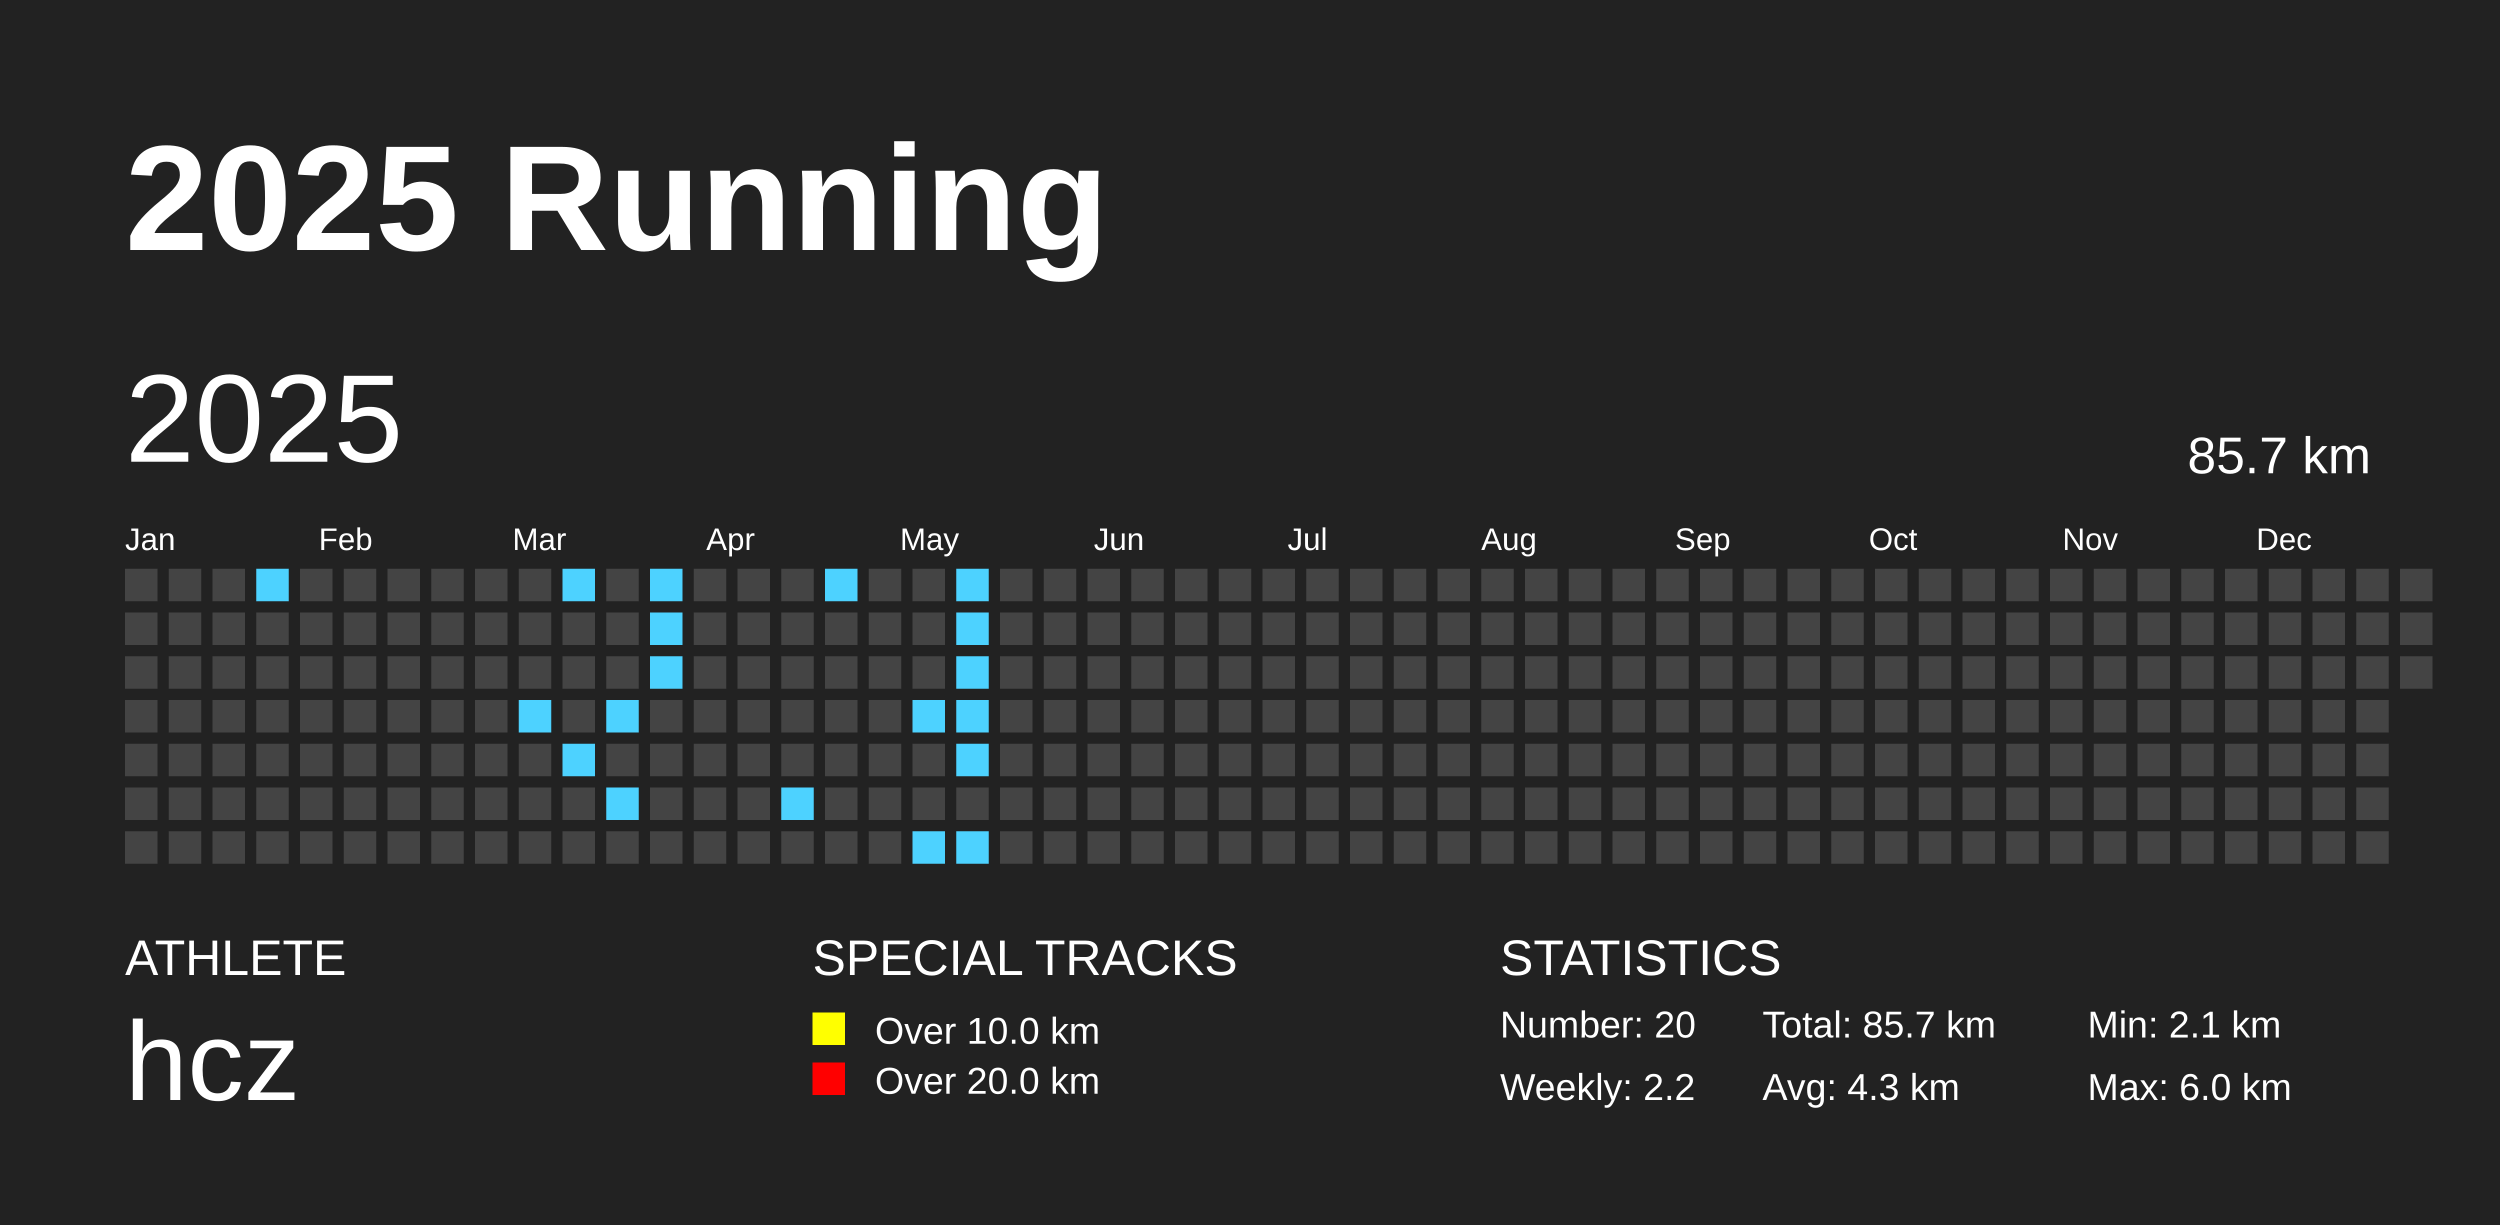
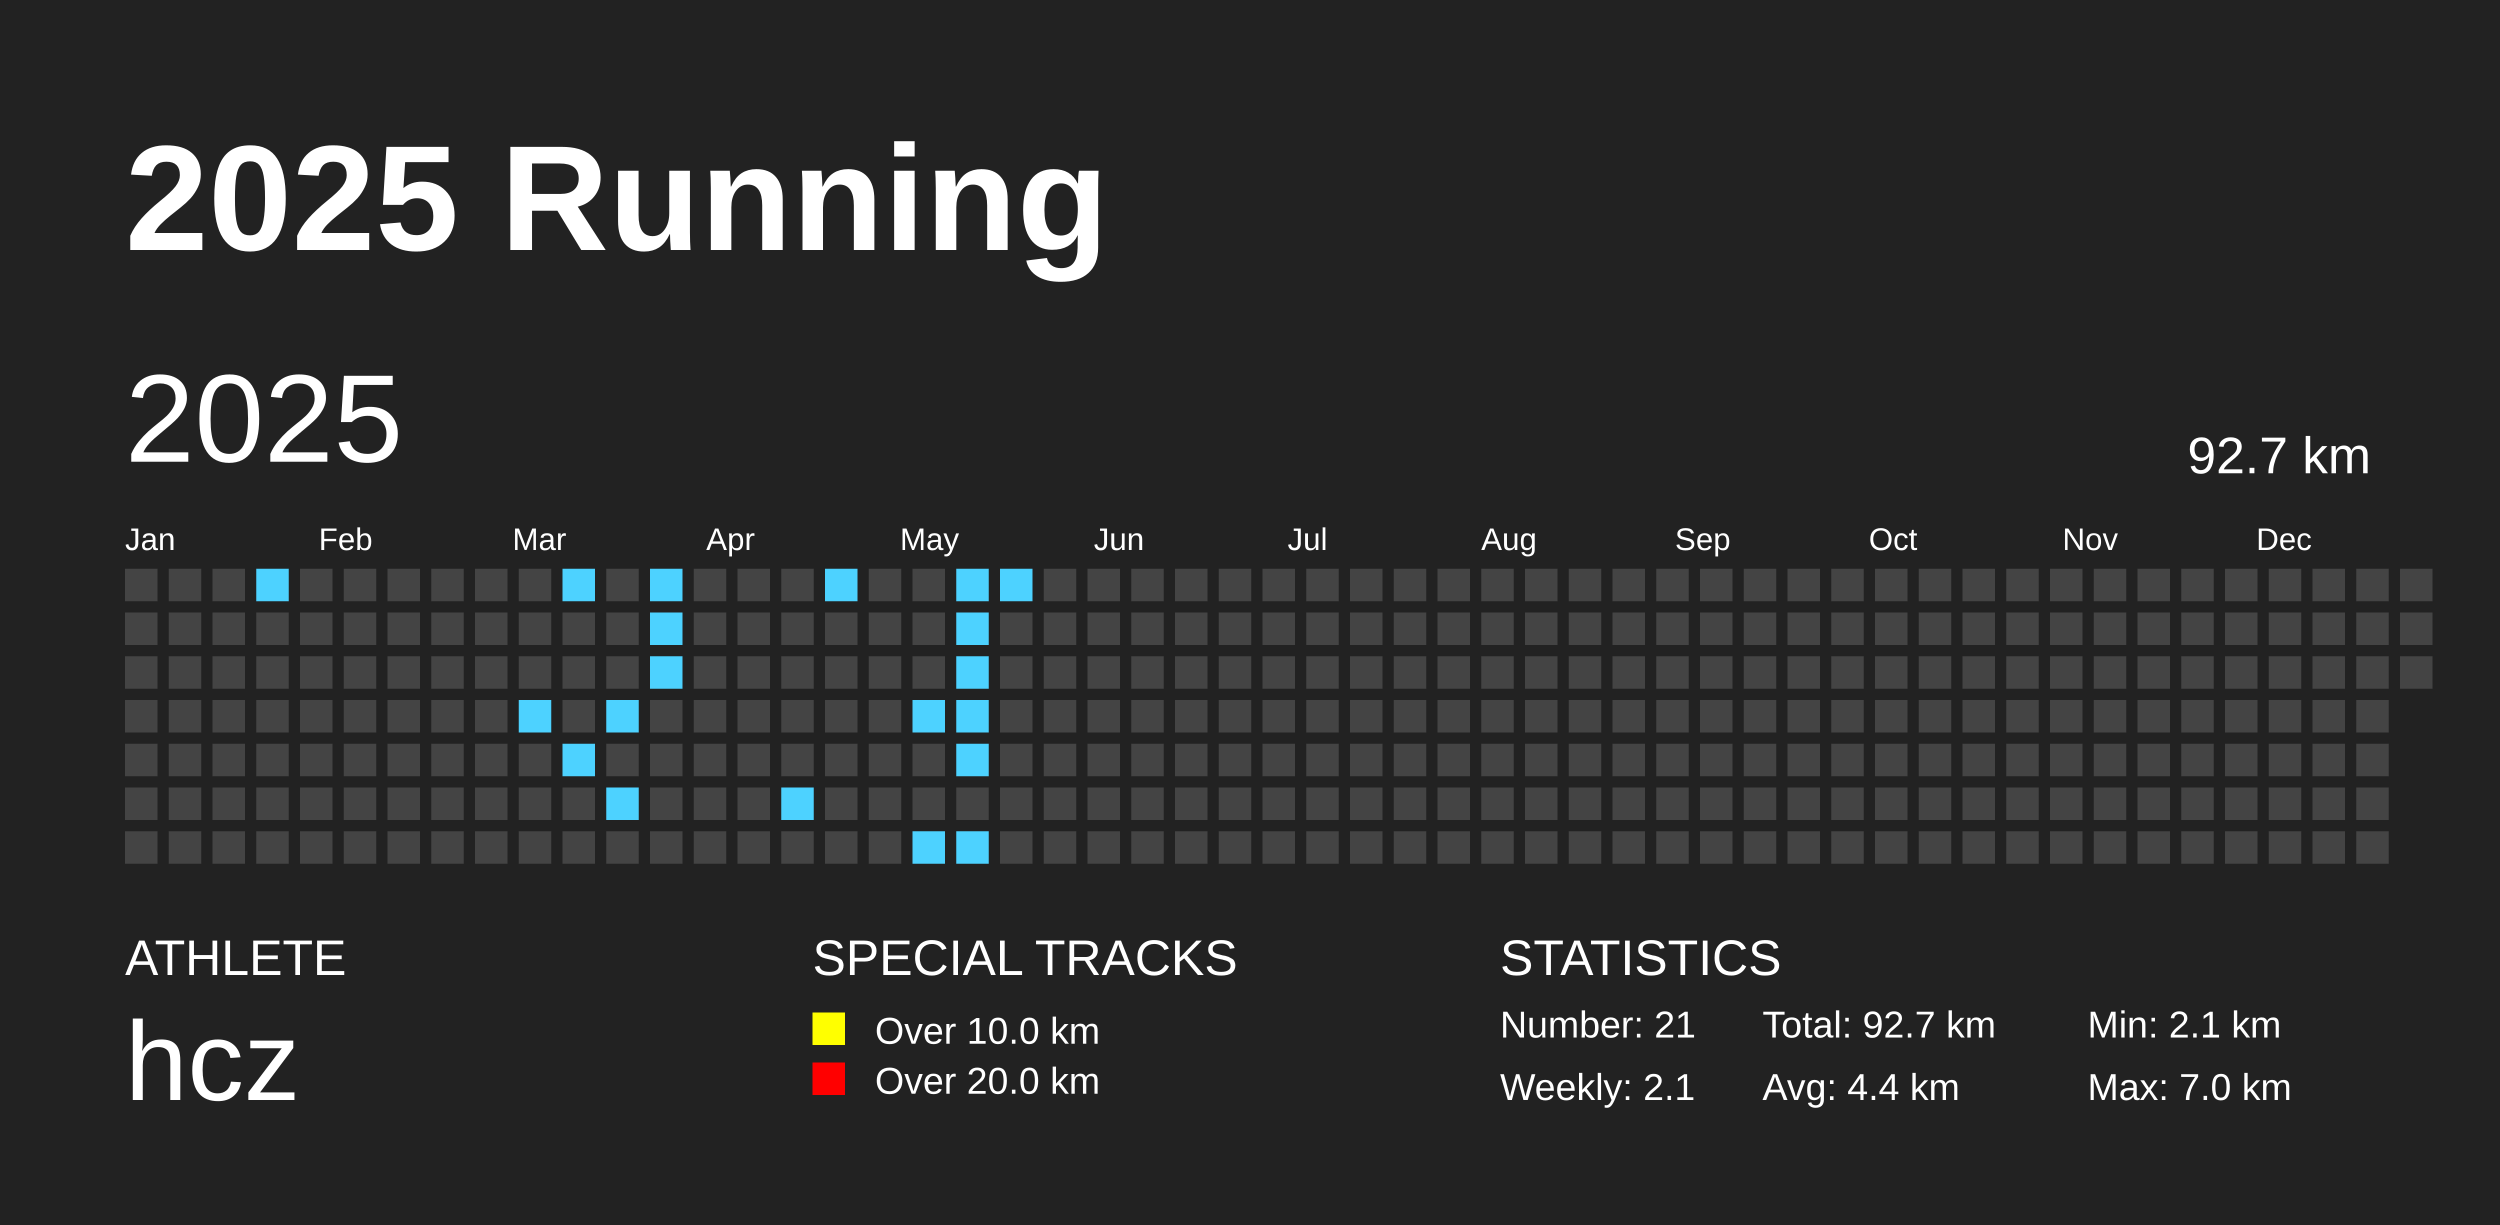
<svg xmlns="http://www.w3.org/2000/svg" baseProfile="full" height="98mm" version="1.1" viewBox="0,0,200,98" width="200mm">
  <defs />
  <rect fill="#222222" height="98" width="200" x="0" y="0" />
  <text fill="#FFFFFF" style="font-size:12px; font-family:Arial; font-weight:bold;" x="10" y="20">2025 Running</text>
  <text fill="#FFFFFF" style="font-size:4px; font-family:Arial" x="10" y="78">ATHLETE</text>
  <text fill="#FFFFFF" style="font-size:9px; font-family:Arial" x="10" y="88">hcz</text>
  <text fill="#FFFFFF" style="font-size:4px; font-family:Arial" x="65" y="78">SPECIAL TRACKS</text>
  <rect fill="yellow" height="2.6" width="2.6" x="65" y="81" />
  <text fill="#FFFFFF" style="font-size:3px; font-family:Arial" x="70" y="83.5">Over 10.0 km</text>
  <rect fill="red" height="2.6" width="2.6" x="65" y="85" />
  <text fill="#FFFFFF" style="font-size:3px; font-family:Arial" x="70" y="87.5">Over 20.0 km</text>
  <text fill="#FFFFFF" style="font-size:4px; font-family:Arial" x="120" y="78">STATISTICS</text>
-   <text fill="#FFFFFF" style="font-size:3px; font-family:Arial" x="120" y="83">Number: 20</text>
-   <text fill="#FFFFFF" style="font-size:3px; font-family:Arial" x="120" y="88">Weekly: 2.2</text>
-   <text fill="#FFFFFF" style="font-size:3px; font-family:Arial" x="141" y="83">Total: 85.7 km</text>
-   <text fill="#FFFFFF" style="font-size:3px; font-family:Arial" x="141" y="88">Avg: 4.3 km</text>
+   <text fill="#FFFFFF" style="font-size:3px; font-family:Arial" x="120" y="83">Number: 21</text>
+   <text fill="#FFFFFF" style="font-size:3px; font-family:Arial" x="120" y="88">Weekly: 2.1</text>
+   <text fill="#FFFFFF" style="font-size:3px; font-family:Arial" x="141" y="83">Total: 92.7 km</text>
+   <text fill="#FFFFFF" style="font-size:3px; font-family:Arial" x="141" y="88">Avg: 4.4 km</text>
  <text fill="#FFFFFF" style="font-size:3px; font-family:Arial" x="167" y="83">Min: 2.1 km</text>
-   <text fill="#FFFFFF" style="font-size:3px; font-family:Arial" x="167" y="88">Max: 6.0 km</text>
+   <text fill="#FFFFFF" style="font-size:3px; font-family:Arial" x="167" y="88">Max: 7.0 km</text>
  <text dominant-baseline="hanging" fill="#FFFFFF" style="font-size:10.0px; font-family:Arial;" x="10" y="30">2025</text>
-   <text dominant-baseline="hanging" fill="#FFFFFF" style="font-size:4.125px; font-family:Arial;" x="175" y="35">85.7 km</text>
+   <text dominant-baseline="hanging" fill="#FFFFFF" style="font-size:4.125px; font-family:Arial;" x="175" y="35">92.7 km</text>
  <text fill="#FFFFFF" style="font-size:2.5px; font-family:Arial" x="10.0" y="44">Jan</text>
  <text fill="#FFFFFF" style="font-size:2.5px; font-family:Arial" x="25.5" y="44">Feb</text>
  <text fill="#FFFFFF" style="font-size:2.5px; font-family:Arial" x="41.0" y="44">Mar</text>
  <text fill="#FFFFFF" style="font-size:2.5px; font-family:Arial" x="56.5" y="44">Apr</text>
  <text fill="#FFFFFF" style="font-size:2.5px; font-family:Arial" x="72.0" y="44">May</text>
  <text fill="#FFFFFF" style="font-size:2.5px; font-family:Arial" x="87.5" y="44">Jun</text>
  <text fill="#FFFFFF" style="font-size:2.5px; font-family:Arial" x="103.0" y="44">Jul</text>
  <text fill="#FFFFFF" style="font-size:2.5px; font-family:Arial" x="118.5" y="44">Aug</text>
  <text fill="#FFFFFF" style="font-size:2.5px; font-family:Arial" x="134.0" y="44">Sep</text>
  <text fill="#FFFFFF" style="font-size:2.5px; font-family:Arial" x="149.5" y="44">Oct</text>
  <text fill="#FFFFFF" style="font-size:2.5px; font-family:Arial" x="165.0" y="44">Nov</text>
  <text fill="#FFFFFF" style="font-size:2.5px; font-family:Arial" x="180.5" y="44">Dec</text>
  <rect fill="#444444" height="2.6" width="2.6" x="10.0" y="45.5" />
  <rect fill="#444444" height="2.6" width="2.6" x="10.0" y="49.0" />
  <rect fill="#444444" height="2.6" width="2.6" x="10.0" y="52.5" />
  <rect fill="#444444" height="2.6" width="2.6" x="10.0" y="56.0" />
  <rect fill="#444444" height="2.6" width="2.6" x="10.0" y="59.5" />
  <rect fill="#444444" height="2.6" width="2.6" x="10.0" y="63.0" />
  <rect fill="#444444" height="2.6" width="2.6" x="10.0" y="66.5" />
  <rect fill="#444444" height="2.6" width="2.6" x="13.5" y="45.5" />
  <rect fill="#444444" height="2.6" width="2.6" x="13.5" y="49.0" />
  <rect fill="#444444" height="2.6" width="2.6" x="13.5" y="52.5" />
  <rect fill="#444444" height="2.6" width="2.6" x="13.5" y="56.0" />
  <rect fill="#444444" height="2.6" width="2.6" x="13.5" y="59.5" />
  <rect fill="#444444" height="2.6" width="2.6" x="13.5" y="63.0" />
  <rect fill="#444444" height="2.6" width="2.6" x="13.5" y="66.5" />
  <rect fill="#444444" height="2.6" width="2.6" x="17.0" y="45.5" />
  <rect fill="#444444" height="2.6" width="2.6" x="17.0" y="49.0" />
  <rect fill="#444444" height="2.6" width="2.6" x="17.0" y="52.5" />
  <rect fill="#444444" height="2.6" width="2.6" x="17.0" y="56.0" />
  <rect fill="#444444" height="2.6" width="2.6" x="17.0" y="59.5" />
  <rect fill="#444444" height="2.6" width="2.6" x="17.0" y="63.0" />
  <rect fill="#444444" height="2.6" width="2.6" x="17.0" y="66.5" />
  <rect fill="#4DD2FF" height="2.6" width="2.6" x="20.5" y="45.5" />
  <rect fill="#444444" height="2.6" width="2.6" x="20.5" y="49.0" />
  <rect fill="#444444" height="2.6" width="2.6" x="20.5" y="52.5" />
  <rect fill="#444444" height="2.6" width="2.6" x="20.5" y="56.0" />
  <rect fill="#444444" height="2.6" width="2.6" x="20.5" y="59.5" />
  <rect fill="#444444" height="2.6" width="2.6" x="20.5" y="63.0" />
  <rect fill="#444444" height="2.6" width="2.6" x="20.5" y="66.5" />
  <rect fill="#444444" height="2.6" width="2.6" x="24.0" y="45.5" />
  <rect fill="#444444" height="2.6" width="2.6" x="24.0" y="49.0" />
  <rect fill="#444444" height="2.6" width="2.6" x="24.0" y="52.5" />
  <rect fill="#444444" height="2.6" width="2.6" x="24.0" y="56.0" />
  <rect fill="#444444" height="2.6" width="2.6" x="24.0" y="59.5" />
  <rect fill="#444444" height="2.6" width="2.6" x="24.0" y="63.0" />
  <rect fill="#444444" height="2.6" width="2.6" x="24.0" y="66.5" />
  <rect fill="#444444" height="2.6" width="2.6" x="27.5" y="45.5" />
  <rect fill="#444444" height="2.6" width="2.6" x="27.5" y="49.0" />
  <rect fill="#444444" height="2.6" width="2.6" x="27.5" y="52.5" />
  <rect fill="#444444" height="2.6" width="2.6" x="27.5" y="56.0" />
  <rect fill="#444444" height="2.6" width="2.6" x="27.5" y="59.5" />
  <rect fill="#444444" height="2.6" width="2.6" x="27.5" y="63.0" />
  <rect fill="#444444" height="2.6" width="2.6" x="27.5" y="66.5" />
  <rect fill="#444444" height="2.6" width="2.6" x="31.0" y="45.5" />
  <rect fill="#444444" height="2.6" width="2.6" x="31.0" y="49.0" />
  <rect fill="#444444" height="2.6" width="2.6" x="31.0" y="52.5" />
  <rect fill="#444444" height="2.6" width="2.6" x="31.0" y="56.0" />
  <rect fill="#444444" height="2.6" width="2.6" x="31.0" y="59.5" />
  <rect fill="#444444" height="2.6" width="2.6" x="31.0" y="63.0" />
  <rect fill="#444444" height="2.6" width="2.6" x="31.0" y="66.5" />
  <rect fill="#444444" height="2.6" width="2.6" x="34.5" y="45.5" />
  <rect fill="#444444" height="2.6" width="2.6" x="34.5" y="49.0" />
  <rect fill="#444444" height="2.6" width="2.6" x="34.5" y="52.5" />
  <rect fill="#444444" height="2.6" width="2.6" x="34.5" y="56.0" />
  <rect fill="#444444" height="2.6" width="2.6" x="34.5" y="59.5" />
  <rect fill="#444444" height="2.6" width="2.6" x="34.5" y="63.0" />
  <rect fill="#444444" height="2.6" width="2.6" x="34.5" y="66.5" />
  <rect fill="#444444" height="2.6" width="2.6" x="38.0" y="45.5" />
  <rect fill="#444444" height="2.6" width="2.6" x="38.0" y="49.0" />
  <rect fill="#444444" height="2.6" width="2.6" x="38.0" y="52.5" />
  <rect fill="#444444" height="2.6" width="2.6" x="38.0" y="56.0" />
  <rect fill="#444444" height="2.6" width="2.6" x="38.0" y="59.5" />
  <rect fill="#444444" height="2.6" width="2.6" x="38.0" y="63.0" />
  <rect fill="#444444" height="2.6" width="2.6" x="38.0" y="66.5" />
  <rect fill="#444444" height="2.6" width="2.6" x="41.5" y="45.5" />
  <rect fill="#444444" height="2.6" width="2.6" x="41.5" y="49.0" />
  <rect fill="#444444" height="2.6" width="2.6" x="41.5" y="52.5" />
  <rect fill="#4DD2FF" height="2.6" width="2.6" x="41.5" y="56.0" />
  <rect fill="#444444" height="2.6" width="2.6" x="41.5" y="59.5" />
  <rect fill="#444444" height="2.6" width="2.6" x="41.5" y="63.0" />
  <rect fill="#444444" height="2.6" width="2.6" x="41.5" y="66.5" />
  <rect fill="#4DD2FF" height="2.6" width="2.6" x="45.0" y="45.5" />
  <rect fill="#444444" height="2.6" width="2.6" x="45.0" y="49.0" />
  <rect fill="#444444" height="2.6" width="2.6" x="45.0" y="52.5" />
  <rect fill="#444444" height="2.6" width="2.6" x="45.0" y="56.0" />
  <rect fill="#4DD2FF" height="2.6" width="2.6" x="45.0" y="59.5" />
  <rect fill="#444444" height="2.6" width="2.6" x="45.0" y="63.0" />
  <rect fill="#444444" height="2.6" width="2.6" x="45.0" y="66.5" />
  <rect fill="#444444" height="2.6" width="2.6" x="48.5" y="45.5" />
  <rect fill="#444444" height="2.6" width="2.6" x="48.5" y="49.0" />
  <rect fill="#444444" height="2.6" width="2.6" x="48.5" y="52.5" />
  <rect fill="#4DD2FF" height="2.6" width="2.6" x="48.5" y="56.0" />
  <rect fill="#444444" height="2.6" width="2.6" x="48.5" y="59.5" />
  <rect fill="#4DD2FF" height="2.6" width="2.6" x="48.5" y="63.0" />
  <rect fill="#444444" height="2.6" width="2.6" x="48.5" y="66.5" />
  <rect fill="#4DD2FF" height="2.6" width="2.6" x="52.0" y="45.5" />
  <rect fill="#4DD2FF" height="2.6" width="2.6" x="52.0" y="49.0" />
  <rect fill="#4DD2FF" height="2.6" width="2.6" x="52.0" y="52.5" />
  <rect fill="#444444" height="2.6" width="2.6" x="52.0" y="56.0" />
  <rect fill="#444444" height="2.6" width="2.6" x="52.0" y="59.5" />
  <rect fill="#444444" height="2.6" width="2.6" x="52.0" y="63.0" />
  <rect fill="#444444" height="2.6" width="2.6" x="52.0" y="66.5" />
  <rect fill="#444444" height="2.6" width="2.6" x="55.5" y="45.5" />
  <rect fill="#444444" height="2.6" width="2.6" x="55.5" y="49.0" />
  <rect fill="#444444" height="2.6" width="2.6" x="55.5" y="52.5" />
  <rect fill="#444444" height="2.6" width="2.6" x="55.5" y="56.0" />
  <rect fill="#444444" height="2.6" width="2.6" x="55.5" y="59.5" />
  <rect fill="#444444" height="2.6" width="2.6" x="55.5" y="63.0" />
  <rect fill="#444444" height="2.6" width="2.6" x="55.5" y="66.5" />
  <rect fill="#444444" height="2.6" width="2.6" x="59.0" y="45.5" />
  <rect fill="#444444" height="2.6" width="2.6" x="59.0" y="49.0" />
  <rect fill="#444444" height="2.6" width="2.6" x="59.0" y="52.5" />
  <rect fill="#444444" height="2.6" width="2.6" x="59.0" y="56.0" />
  <rect fill="#444444" height="2.6" width="2.6" x="59.0" y="59.5" />
  <rect fill="#444444" height="2.6" width="2.6" x="59.0" y="63.0" />
  <rect fill="#444444" height="2.6" width="2.6" x="59.0" y="66.5" />
  <rect fill="#444444" height="2.6" width="2.6" x="62.5" y="45.5" />
  <rect fill="#444444" height="2.6" width="2.6" x="62.5" y="49.0" />
  <rect fill="#444444" height="2.6" width="2.6" x="62.5" y="52.5" />
  <rect fill="#444444" height="2.6" width="2.6" x="62.5" y="56.0" />
  <rect fill="#444444" height="2.6" width="2.6" x="62.5" y="59.5" />
  <rect fill="#4DD2FF" height="2.6" width="2.6" x="62.5" y="63.0" />
  <rect fill="#444444" height="2.6" width="2.6" x="62.5" y="66.5" />
  <rect fill="#4DD2FF" height="2.6" width="2.6" x="66.0" y="45.5" />
  <rect fill="#444444" height="2.6" width="2.6" x="66.0" y="49.0" />
  <rect fill="#444444" height="2.6" width="2.6" x="66.0" y="52.5" />
  <rect fill="#444444" height="2.6" width="2.6" x="66.0" y="56.0" />
  <rect fill="#444444" height="2.6" width="2.6" x="66.0" y="59.5" />
  <rect fill="#444444" height="2.6" width="2.6" x="66.0" y="63.0" />
  <rect fill="#444444" height="2.6" width="2.6" x="66.0" y="66.5" />
  <rect fill="#444444" height="2.6" width="2.6" x="69.5" y="45.5" />
  <rect fill="#444444" height="2.6" width="2.6" x="69.5" y="49.0" />
  <rect fill="#444444" height="2.6" width="2.6" x="69.5" y="52.5" />
  <rect fill="#444444" height="2.6" width="2.6" x="69.5" y="56.0" />
  <rect fill="#444444" height="2.6" width="2.6" x="69.5" y="59.5" />
  <rect fill="#444444" height="2.6" width="2.6" x="69.5" y="63.0" />
  <rect fill="#444444" height="2.6" width="2.6" x="69.5" y="66.5" />
  <rect fill="#444444" height="2.6" width="2.6" x="73.0" y="45.5" />
  <rect fill="#444444" height="2.6" width="2.6" x="73.0" y="49.0" />
  <rect fill="#444444" height="2.6" width="2.6" x="73.0" y="52.5" />
  <rect fill="#4DD2FF" height="2.6" width="2.6" x="73.0" y="56.0" />
  <rect fill="#444444" height="2.6" width="2.6" x="73.0" y="59.5" />
  <rect fill="#444444" height="2.6" width="2.6" x="73.0" y="63.0" />
  <rect fill="#4DD2FF" height="2.6" width="2.6" x="73.0" y="66.5" />
  <rect fill="#4DD2FF" height="2.6" width="2.6" x="76.5" y="45.5" />
  <rect fill="#4DD2FF" height="2.6" width="2.6" x="76.5" y="49.0" />
  <rect fill="#4DD2FF" height="2.6" width="2.6" x="76.5" y="52.5" />
  <rect fill="#4DD2FF" height="2.6" width="2.6" x="76.5" y="56.0" />
  <rect fill="#4DD2FF" height="2.6" width="2.6" x="76.5" y="59.5" />
  <rect fill="#444444" height="2.6" width="2.6" x="76.5" y="63.0" />
  <rect fill="#4DD2FF" height="2.6" width="2.6" x="76.5" y="66.5" />
-   <rect fill="#444444" height="2.6" width="2.6" x="80.0" y="45.5" />
+   <rect fill="#4DD2FF" height="2.6" width="2.6" x="80.0" y="45.5" />
  <rect fill="#444444" height="2.6" width="2.6" x="80.0" y="49.0" />
  <rect fill="#444444" height="2.6" width="2.6" x="80.0" y="52.5" />
  <rect fill="#444444" height="2.6" width="2.6" x="80.0" y="56.0" />
  <rect fill="#444444" height="2.6" width="2.6" x="80.0" y="59.5" />
  <rect fill="#444444" height="2.6" width="2.6" x="80.0" y="63.0" />
  <rect fill="#444444" height="2.6" width="2.6" x="80.0" y="66.5" />
  <rect fill="#444444" height="2.6" width="2.6" x="83.5" y="45.5" />
  <rect fill="#444444" height="2.6" width="2.6" x="83.5" y="49.0" />
  <rect fill="#444444" height="2.6" width="2.6" x="83.5" y="52.5" />
  <rect fill="#444444" height="2.6" width="2.6" x="83.5" y="56.0" />
  <rect fill="#444444" height="2.6" width="2.6" x="83.5" y="59.5" />
  <rect fill="#444444" height="2.6" width="2.6" x="83.5" y="63.0" />
  <rect fill="#444444" height="2.6" width="2.6" x="83.5" y="66.5" />
  <rect fill="#444444" height="2.6" width="2.6" x="87.0" y="45.5" />
  <rect fill="#444444" height="2.6" width="2.6" x="87.0" y="49.0" />
  <rect fill="#444444" height="2.6" width="2.6" x="87.0" y="52.5" />
  <rect fill="#444444" height="2.6" width="2.6" x="87.0" y="56.0" />
  <rect fill="#444444" height="2.6" width="2.6" x="87.0" y="59.5" />
  <rect fill="#444444" height="2.6" width="2.6" x="87.0" y="63.0" />
  <rect fill="#444444" height="2.6" width="2.6" x="87.0" y="66.5" />
  <rect fill="#444444" height="2.6" width="2.6" x="90.5" y="45.5" />
  <rect fill="#444444" height="2.6" width="2.6" x="90.5" y="49.0" />
  <rect fill="#444444" height="2.6" width="2.6" x="90.5" y="52.5" />
  <rect fill="#444444" height="2.6" width="2.6" x="90.5" y="56.0" />
  <rect fill="#444444" height="2.6" width="2.6" x="90.5" y="59.5" />
  <rect fill="#444444" height="2.6" width="2.6" x="90.5" y="63.0" />
  <rect fill="#444444" height="2.6" width="2.6" x="90.5" y="66.5" />
  <rect fill="#444444" height="2.6" width="2.6" x="94.0" y="45.5" />
  <rect fill="#444444" height="2.6" width="2.6" x="94.0" y="49.0" />
  <rect fill="#444444" height="2.6" width="2.6" x="94.0" y="52.5" />
  <rect fill="#444444" height="2.6" width="2.6" x="94.0" y="56.0" />
  <rect fill="#444444" height="2.6" width="2.6" x="94.0" y="59.5" />
  <rect fill="#444444" height="2.6" width="2.6" x="94.0" y="63.0" />
  <rect fill="#444444" height="2.6" width="2.6" x="94.0" y="66.5" />
  <rect fill="#444444" height="2.6" width="2.6" x="97.5" y="45.5" />
  <rect fill="#444444" height="2.6" width="2.6" x="97.5" y="49.0" />
  <rect fill="#444444" height="2.6" width="2.6" x="97.5" y="52.5" />
  <rect fill="#444444" height="2.6" width="2.6" x="97.5" y="56.0" />
  <rect fill="#444444" height="2.6" width="2.6" x="97.5" y="59.5" />
  <rect fill="#444444" height="2.6" width="2.6" x="97.5" y="63.0" />
  <rect fill="#444444" height="2.6" width="2.6" x="97.5" y="66.5" />
  <rect fill="#444444" height="2.6" width="2.6" x="101.0" y="45.5" />
  <rect fill="#444444" height="2.6" width="2.6" x="101.0" y="49.0" />
  <rect fill="#444444" height="2.6" width="2.6" x="101.0" y="52.5" />
  <rect fill="#444444" height="2.6" width="2.6" x="101.0" y="56.0" />
  <rect fill="#444444" height="2.6" width="2.6" x="101.0" y="59.5" />
  <rect fill="#444444" height="2.6" width="2.6" x="101.0" y="63.0" />
  <rect fill="#444444" height="2.6" width="2.6" x="101.0" y="66.5" />
  <rect fill="#444444" height="2.6" width="2.6" x="104.5" y="45.5" />
  <rect fill="#444444" height="2.6" width="2.6" x="104.5" y="49.0" />
  <rect fill="#444444" height="2.6" width="2.6" x="104.5" y="52.5" />
  <rect fill="#444444" height="2.6" width="2.6" x="104.5" y="56.0" />
  <rect fill="#444444" height="2.6" width="2.6" x="104.5" y="59.5" />
  <rect fill="#444444" height="2.6" width="2.6" x="104.5" y="63.0" />
  <rect fill="#444444" height="2.6" width="2.6" x="104.5" y="66.5" />
  <rect fill="#444444" height="2.6" width="2.6" x="108.0" y="45.5" />
  <rect fill="#444444" height="2.6" width="2.6" x="108.0" y="49.0" />
  <rect fill="#444444" height="2.6" width="2.6" x="108.0" y="52.5" />
  <rect fill="#444444" height="2.6" width="2.6" x="108.0" y="56.0" />
  <rect fill="#444444" height="2.6" width="2.6" x="108.0" y="59.5" />
  <rect fill="#444444" height="2.6" width="2.6" x="108.0" y="63.0" />
  <rect fill="#444444" height="2.6" width="2.6" x="108.0" y="66.5" />
  <rect fill="#444444" height="2.6" width="2.6" x="111.5" y="45.5" />
  <rect fill="#444444" height="2.6" width="2.6" x="111.5" y="49.0" />
  <rect fill="#444444" height="2.6" width="2.6" x="111.5" y="52.5" />
  <rect fill="#444444" height="2.6" width="2.6" x="111.5" y="56.0" />
  <rect fill="#444444" height="2.6" width="2.6" x="111.5" y="59.5" />
  <rect fill="#444444" height="2.6" width="2.6" x="111.5" y="63.0" />
  <rect fill="#444444" height="2.6" width="2.6" x="111.5" y="66.5" />
  <rect fill="#444444" height="2.6" width="2.6" x="115.0" y="45.5" />
  <rect fill="#444444" height="2.6" width="2.6" x="115.0" y="49.0" />
  <rect fill="#444444" height="2.6" width="2.6" x="115.0" y="52.5" />
  <rect fill="#444444" height="2.6" width="2.6" x="115.0" y="56.0" />
  <rect fill="#444444" height="2.6" width="2.6" x="115.0" y="59.5" />
  <rect fill="#444444" height="2.6" width="2.6" x="115.0" y="63.0" />
  <rect fill="#444444" height="2.6" width="2.6" x="115.0" y="66.5" />
  <rect fill="#444444" height="2.6" width="2.6" x="118.5" y="45.5" />
  <rect fill="#444444" height="2.6" width="2.6" x="118.5" y="49.0" />
  <rect fill="#444444" height="2.6" width="2.6" x="118.5" y="52.5" />
  <rect fill="#444444" height="2.6" width="2.6" x="118.5" y="56.0" />
  <rect fill="#444444" height="2.6" width="2.6" x="118.5" y="59.5" />
  <rect fill="#444444" height="2.6" width="2.6" x="118.5" y="63.0" />
  <rect fill="#444444" height="2.6" width="2.6" x="118.5" y="66.5" />
  <rect fill="#444444" height="2.6" width="2.6" x="122.0" y="45.5" />
  <rect fill="#444444" height="2.6" width="2.6" x="122.0" y="49.0" />
  <rect fill="#444444" height="2.6" width="2.6" x="122.0" y="52.5" />
  <rect fill="#444444" height="2.6" width="2.6" x="122.0" y="56.0" />
  <rect fill="#444444" height="2.6" width="2.6" x="122.0" y="59.5" />
  <rect fill="#444444" height="2.6" width="2.6" x="122.0" y="63.0" />
  <rect fill="#444444" height="2.6" width="2.6" x="122.0" y="66.5" />
  <rect fill="#444444" height="2.6" width="2.6" x="125.5" y="45.5" />
  <rect fill="#444444" height="2.6" width="2.6" x="125.5" y="49.0" />
  <rect fill="#444444" height="2.6" width="2.6" x="125.5" y="52.5" />
  <rect fill="#444444" height="2.6" width="2.6" x="125.5" y="56.0" />
  <rect fill="#444444" height="2.6" width="2.6" x="125.5" y="59.5" />
  <rect fill="#444444" height="2.6" width="2.6" x="125.5" y="63.0" />
  <rect fill="#444444" height="2.6" width="2.6" x="125.5" y="66.5" />
  <rect fill="#444444" height="2.6" width="2.6" x="129.0" y="45.5" />
  <rect fill="#444444" height="2.6" width="2.6" x="129.0" y="49.0" />
  <rect fill="#444444" height="2.6" width="2.6" x="129.0" y="52.5" />
  <rect fill="#444444" height="2.6" width="2.6" x="129.0" y="56.0" />
  <rect fill="#444444" height="2.6" width="2.6" x="129.0" y="59.5" />
  <rect fill="#444444" height="2.6" width="2.6" x="129.0" y="63.0" />
  <rect fill="#444444" height="2.6" width="2.6" x="129.0" y="66.5" />
  <rect fill="#444444" height="2.6" width="2.6" x="132.5" y="45.5" />
  <rect fill="#444444" height="2.6" width="2.6" x="132.5" y="49.0" />
  <rect fill="#444444" height="2.6" width="2.6" x="132.5" y="52.5" />
  <rect fill="#444444" height="2.6" width="2.6" x="132.5" y="56.0" />
  <rect fill="#444444" height="2.6" width="2.6" x="132.5" y="59.5" />
  <rect fill="#444444" height="2.6" width="2.6" x="132.5" y="63.0" />
  <rect fill="#444444" height="2.6" width="2.6" x="132.5" y="66.5" />
  <rect fill="#444444" height="2.6" width="2.6" x="136.0" y="45.5" />
  <rect fill="#444444" height="2.6" width="2.6" x="136.0" y="49.0" />
  <rect fill="#444444" height="2.6" width="2.6" x="136.0" y="52.5" />
  <rect fill="#444444" height="2.6" width="2.6" x="136.0" y="56.0" />
  <rect fill="#444444" height="2.6" width="2.6" x="136.0" y="59.5" />
  <rect fill="#444444" height="2.6" width="2.6" x="136.0" y="63.0" />
  <rect fill="#444444" height="2.6" width="2.6" x="136.0" y="66.5" />
  <rect fill="#444444" height="2.6" width="2.6" x="139.5" y="45.5" />
  <rect fill="#444444" height="2.6" width="2.6" x="139.5" y="49.0" />
  <rect fill="#444444" height="2.6" width="2.6" x="139.5" y="52.5" />
  <rect fill="#444444" height="2.6" width="2.6" x="139.5" y="56.0" />
  <rect fill="#444444" height="2.6" width="2.6" x="139.5" y="59.5" />
  <rect fill="#444444" height="2.6" width="2.6" x="139.5" y="63.0" />
  <rect fill="#444444" height="2.6" width="2.6" x="139.5" y="66.5" />
  <rect fill="#444444" height="2.6" width="2.6" x="143.0" y="45.5" />
  <rect fill="#444444" height="2.6" width="2.6" x="143.0" y="49.0" />
  <rect fill="#444444" height="2.6" width="2.6" x="143.0" y="52.5" />
  <rect fill="#444444" height="2.6" width="2.6" x="143.0" y="56.0" />
  <rect fill="#444444" height="2.6" width="2.6" x="143.0" y="59.5" />
  <rect fill="#444444" height="2.6" width="2.6" x="143.0" y="63.0" />
  <rect fill="#444444" height="2.6" width="2.6" x="143.0" y="66.5" />
  <rect fill="#444444" height="2.6" width="2.6" x="146.5" y="45.5" />
  <rect fill="#444444" height="2.6" width="2.6" x="146.5" y="49.0" />
  <rect fill="#444444" height="2.6" width="2.6" x="146.5" y="52.5" />
  <rect fill="#444444" height="2.6" width="2.6" x="146.5" y="56.0" />
  <rect fill="#444444" height="2.6" width="2.6" x="146.5" y="59.5" />
  <rect fill="#444444" height="2.6" width="2.6" x="146.5" y="63.0" />
  <rect fill="#444444" height="2.6" width="2.6" x="146.5" y="66.5" />
  <rect fill="#444444" height="2.6" width="2.6" x="150.0" y="45.5" />
  <rect fill="#444444" height="2.6" width="2.6" x="150.0" y="49.0" />
  <rect fill="#444444" height="2.6" width="2.6" x="150.0" y="52.5" />
  <rect fill="#444444" height="2.6" width="2.6" x="150.0" y="56.0" />
  <rect fill="#444444" height="2.6" width="2.6" x="150.0" y="59.5" />
  <rect fill="#444444" height="2.6" width="2.6" x="150.0" y="63.0" />
  <rect fill="#444444" height="2.6" width="2.6" x="150.0" y="66.5" />
  <rect fill="#444444" height="2.6" width="2.6" x="153.5" y="45.5" />
  <rect fill="#444444" height="2.6" width="2.6" x="153.5" y="49.0" />
  <rect fill="#444444" height="2.6" width="2.6" x="153.5" y="52.5" />
  <rect fill="#444444" height="2.6" width="2.6" x="153.5" y="56.0" />
  <rect fill="#444444" height="2.6" width="2.6" x="153.5" y="59.5" />
  <rect fill="#444444" height="2.6" width="2.6" x="153.5" y="63.0" />
  <rect fill="#444444" height="2.6" width="2.6" x="153.5" y="66.5" />
  <rect fill="#444444" height="2.6" width="2.6" x="157.0" y="45.5" />
  <rect fill="#444444" height="2.6" width="2.6" x="157.0" y="49.0" />
  <rect fill="#444444" height="2.6" width="2.6" x="157.0" y="52.5" />
  <rect fill="#444444" height="2.6" width="2.6" x="157.0" y="56.0" />
  <rect fill="#444444" height="2.6" width="2.6" x="157.0" y="59.5" />
  <rect fill="#444444" height="2.6" width="2.6" x="157.0" y="63.0" />
  <rect fill="#444444" height="2.6" width="2.6" x="157.0" y="66.5" />
  <rect fill="#444444" height="2.6" width="2.6" x="160.5" y="45.5" />
  <rect fill="#444444" height="2.6" width="2.6" x="160.5" y="49.0" />
  <rect fill="#444444" height="2.6" width="2.6" x="160.5" y="52.5" />
  <rect fill="#444444" height="2.6" width="2.6" x="160.5" y="56.0" />
  <rect fill="#444444" height="2.6" width="2.6" x="160.5" y="59.5" />
  <rect fill="#444444" height="2.6" width="2.6" x="160.5" y="63.0" />
  <rect fill="#444444" height="2.6" width="2.6" x="160.5" y="66.5" />
  <rect fill="#444444" height="2.6" width="2.6" x="164.0" y="45.5" />
  <rect fill="#444444" height="2.6" width="2.6" x="164.0" y="49.0" />
  <rect fill="#444444" height="2.6" width="2.6" x="164.0" y="52.5" />
  <rect fill="#444444" height="2.6" width="2.6" x="164.0" y="56.0" />
  <rect fill="#444444" height="2.6" width="2.6" x="164.0" y="59.5" />
  <rect fill="#444444" height="2.6" width="2.6" x="164.0" y="63.0" />
  <rect fill="#444444" height="2.6" width="2.6" x="164.0" y="66.5" />
  <rect fill="#444444" height="2.6" width="2.6" x="167.5" y="45.5" />
  <rect fill="#444444" height="2.6" width="2.6" x="167.5" y="49.0" />
  <rect fill="#444444" height="2.6" width="2.6" x="167.5" y="52.5" />
  <rect fill="#444444" height="2.6" width="2.6" x="167.5" y="56.0" />
  <rect fill="#444444" height="2.6" width="2.6" x="167.5" y="59.5" />
  <rect fill="#444444" height="2.6" width="2.6" x="167.5" y="63.0" />
  <rect fill="#444444" height="2.6" width="2.6" x="167.5" y="66.5" />
  <rect fill="#444444" height="2.6" width="2.6" x="171.0" y="45.5" />
  <rect fill="#444444" height="2.6" width="2.6" x="171.0" y="49.0" />
  <rect fill="#444444" height="2.6" width="2.6" x="171.0" y="52.5" />
  <rect fill="#444444" height="2.6" width="2.6" x="171.0" y="56.0" />
  <rect fill="#444444" height="2.6" width="2.6" x="171.0" y="59.5" />
  <rect fill="#444444" height="2.6" width="2.6" x="171.0" y="63.0" />
  <rect fill="#444444" height="2.6" width="2.6" x="171.0" y="66.5" />
  <rect fill="#444444" height="2.6" width="2.6" x="174.5" y="45.5" />
  <rect fill="#444444" height="2.6" width="2.6" x="174.5" y="49.0" />
  <rect fill="#444444" height="2.6" width="2.6" x="174.5" y="52.5" />
  <rect fill="#444444" height="2.6" width="2.6" x="174.5" y="56.0" />
  <rect fill="#444444" height="2.6" width="2.6" x="174.5" y="59.5" />
  <rect fill="#444444" height="2.6" width="2.6" x="174.5" y="63.0" />
  <rect fill="#444444" height="2.6" width="2.6" x="174.5" y="66.5" />
  <rect fill="#444444" height="2.6" width="2.6" x="178.0" y="45.5" />
  <rect fill="#444444" height="2.6" width="2.6" x="178.0" y="49.0" />
  <rect fill="#444444" height="2.6" width="2.6" x="178.0" y="52.5" />
  <rect fill="#444444" height="2.6" width="2.6" x="178.0" y="56.0" />
  <rect fill="#444444" height="2.6" width="2.6" x="178.0" y="59.5" />
  <rect fill="#444444" height="2.6" width="2.6" x="178.0" y="63.0" />
  <rect fill="#444444" height="2.6" width="2.6" x="178.0" y="66.5" />
  <rect fill="#444444" height="2.6" width="2.6" x="181.5" y="45.5" />
  <rect fill="#444444" height="2.6" width="2.6" x="181.5" y="49.0" />
  <rect fill="#444444" height="2.6" width="2.6" x="181.5" y="52.5" />
  <rect fill="#444444" height="2.6" width="2.6" x="181.5" y="56.0" />
  <rect fill="#444444" height="2.6" width="2.6" x="181.5" y="59.5" />
  <rect fill="#444444" height="2.6" width="2.6" x="181.5" y="63.0" />
  <rect fill="#444444" height="2.6" width="2.6" x="181.5" y="66.5" />
  <rect fill="#444444" height="2.6" width="2.6" x="185.0" y="45.5" />
  <rect fill="#444444" height="2.6" width="2.6" x="185.0" y="49.0" />
  <rect fill="#444444" height="2.6" width="2.6" x="185.0" y="52.5" />
  <rect fill="#444444" height="2.6" width="2.6" x="185.0" y="56.0" />
  <rect fill="#444444" height="2.6" width="2.6" x="185.0" y="59.5" />
  <rect fill="#444444" height="2.6" width="2.6" x="185.0" y="63.0" />
  <rect fill="#444444" height="2.6" width="2.6" x="185.0" y="66.5" />
  <rect fill="#444444" height="2.6" width="2.6" x="188.5" y="45.5" />
  <rect fill="#444444" height="2.6" width="2.6" x="188.5" y="49.0" />
  <rect fill="#444444" height="2.6" width="2.6" x="188.5" y="52.5" />
  <rect fill="#444444" height="2.6" width="2.6" x="188.5" y="56.0" />
  <rect fill="#444444" height="2.6" width="2.6" x="188.5" y="59.5" />
  <rect fill="#444444" height="2.6" width="2.6" x="188.5" y="63.0" />
  <rect fill="#444444" height="2.6" width="2.6" x="188.5" y="66.5" />
  <rect fill="#444444" height="2.6" width="2.6" x="192.0" y="45.5" />
  <rect fill="#444444" height="2.6" width="2.6" x="192.0" y="49.0" />
  <rect fill="#444444" height="2.6" width="2.6" x="192.0" y="52.5" />
</svg>
